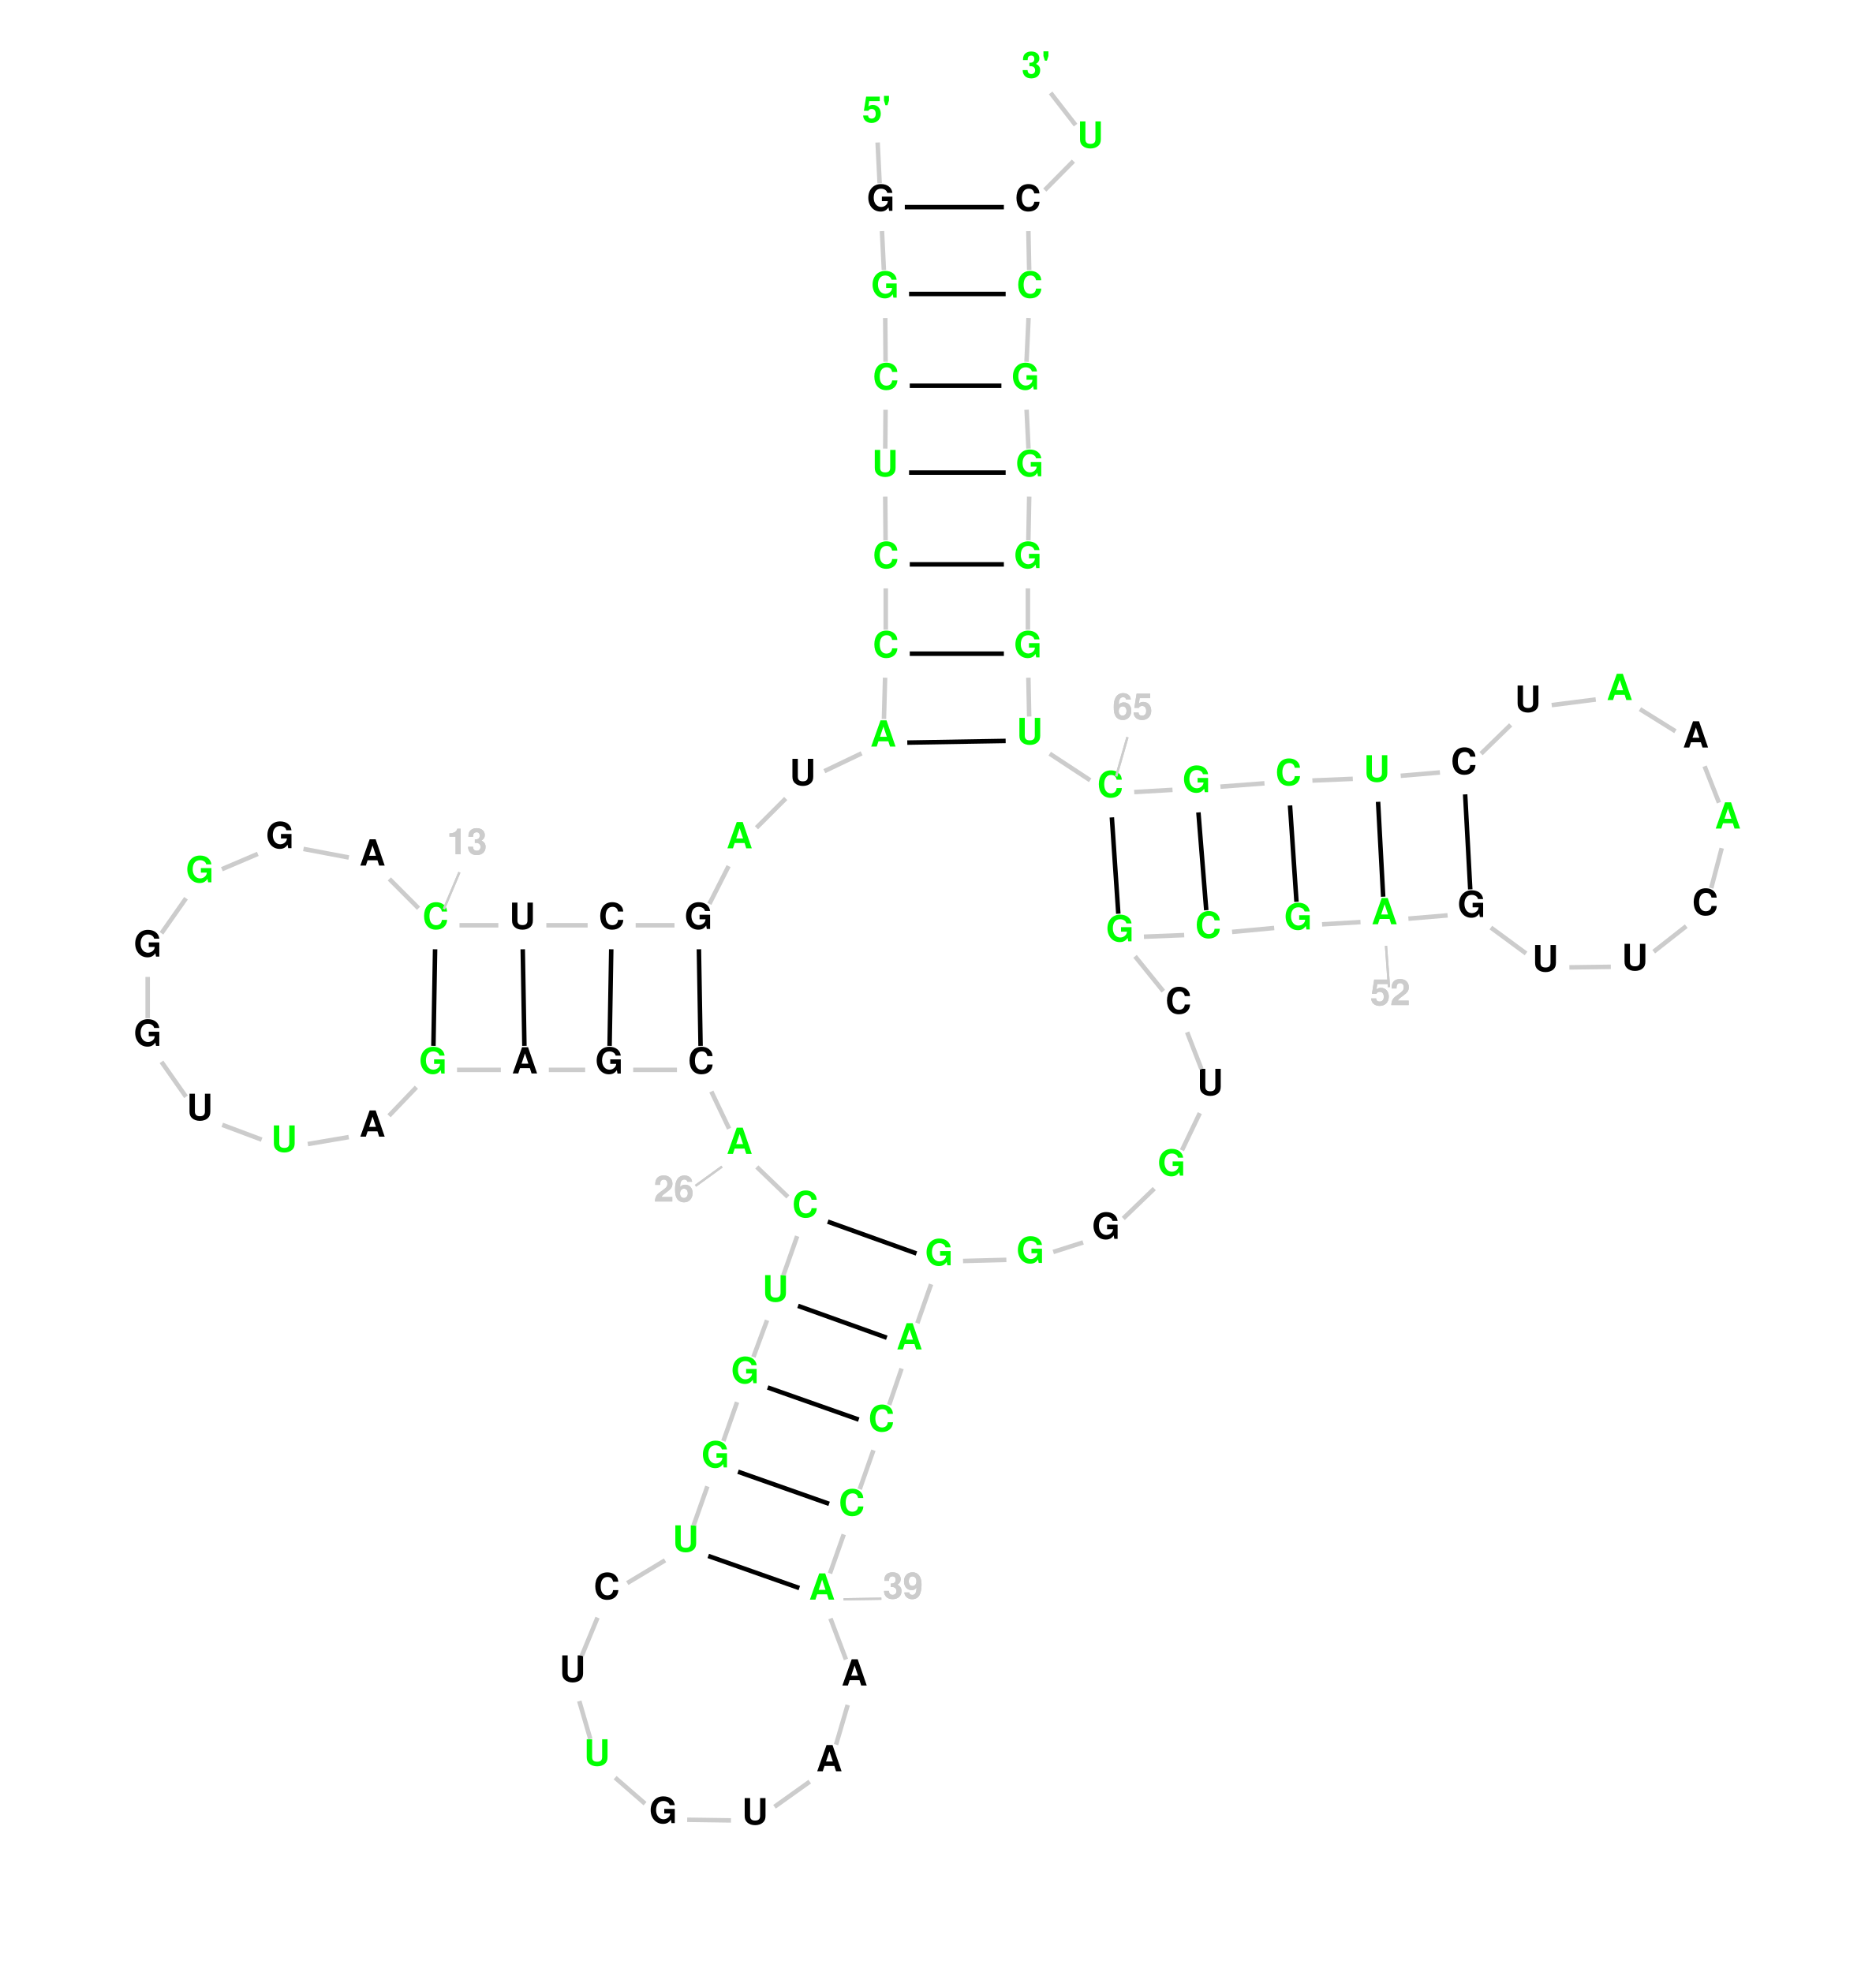
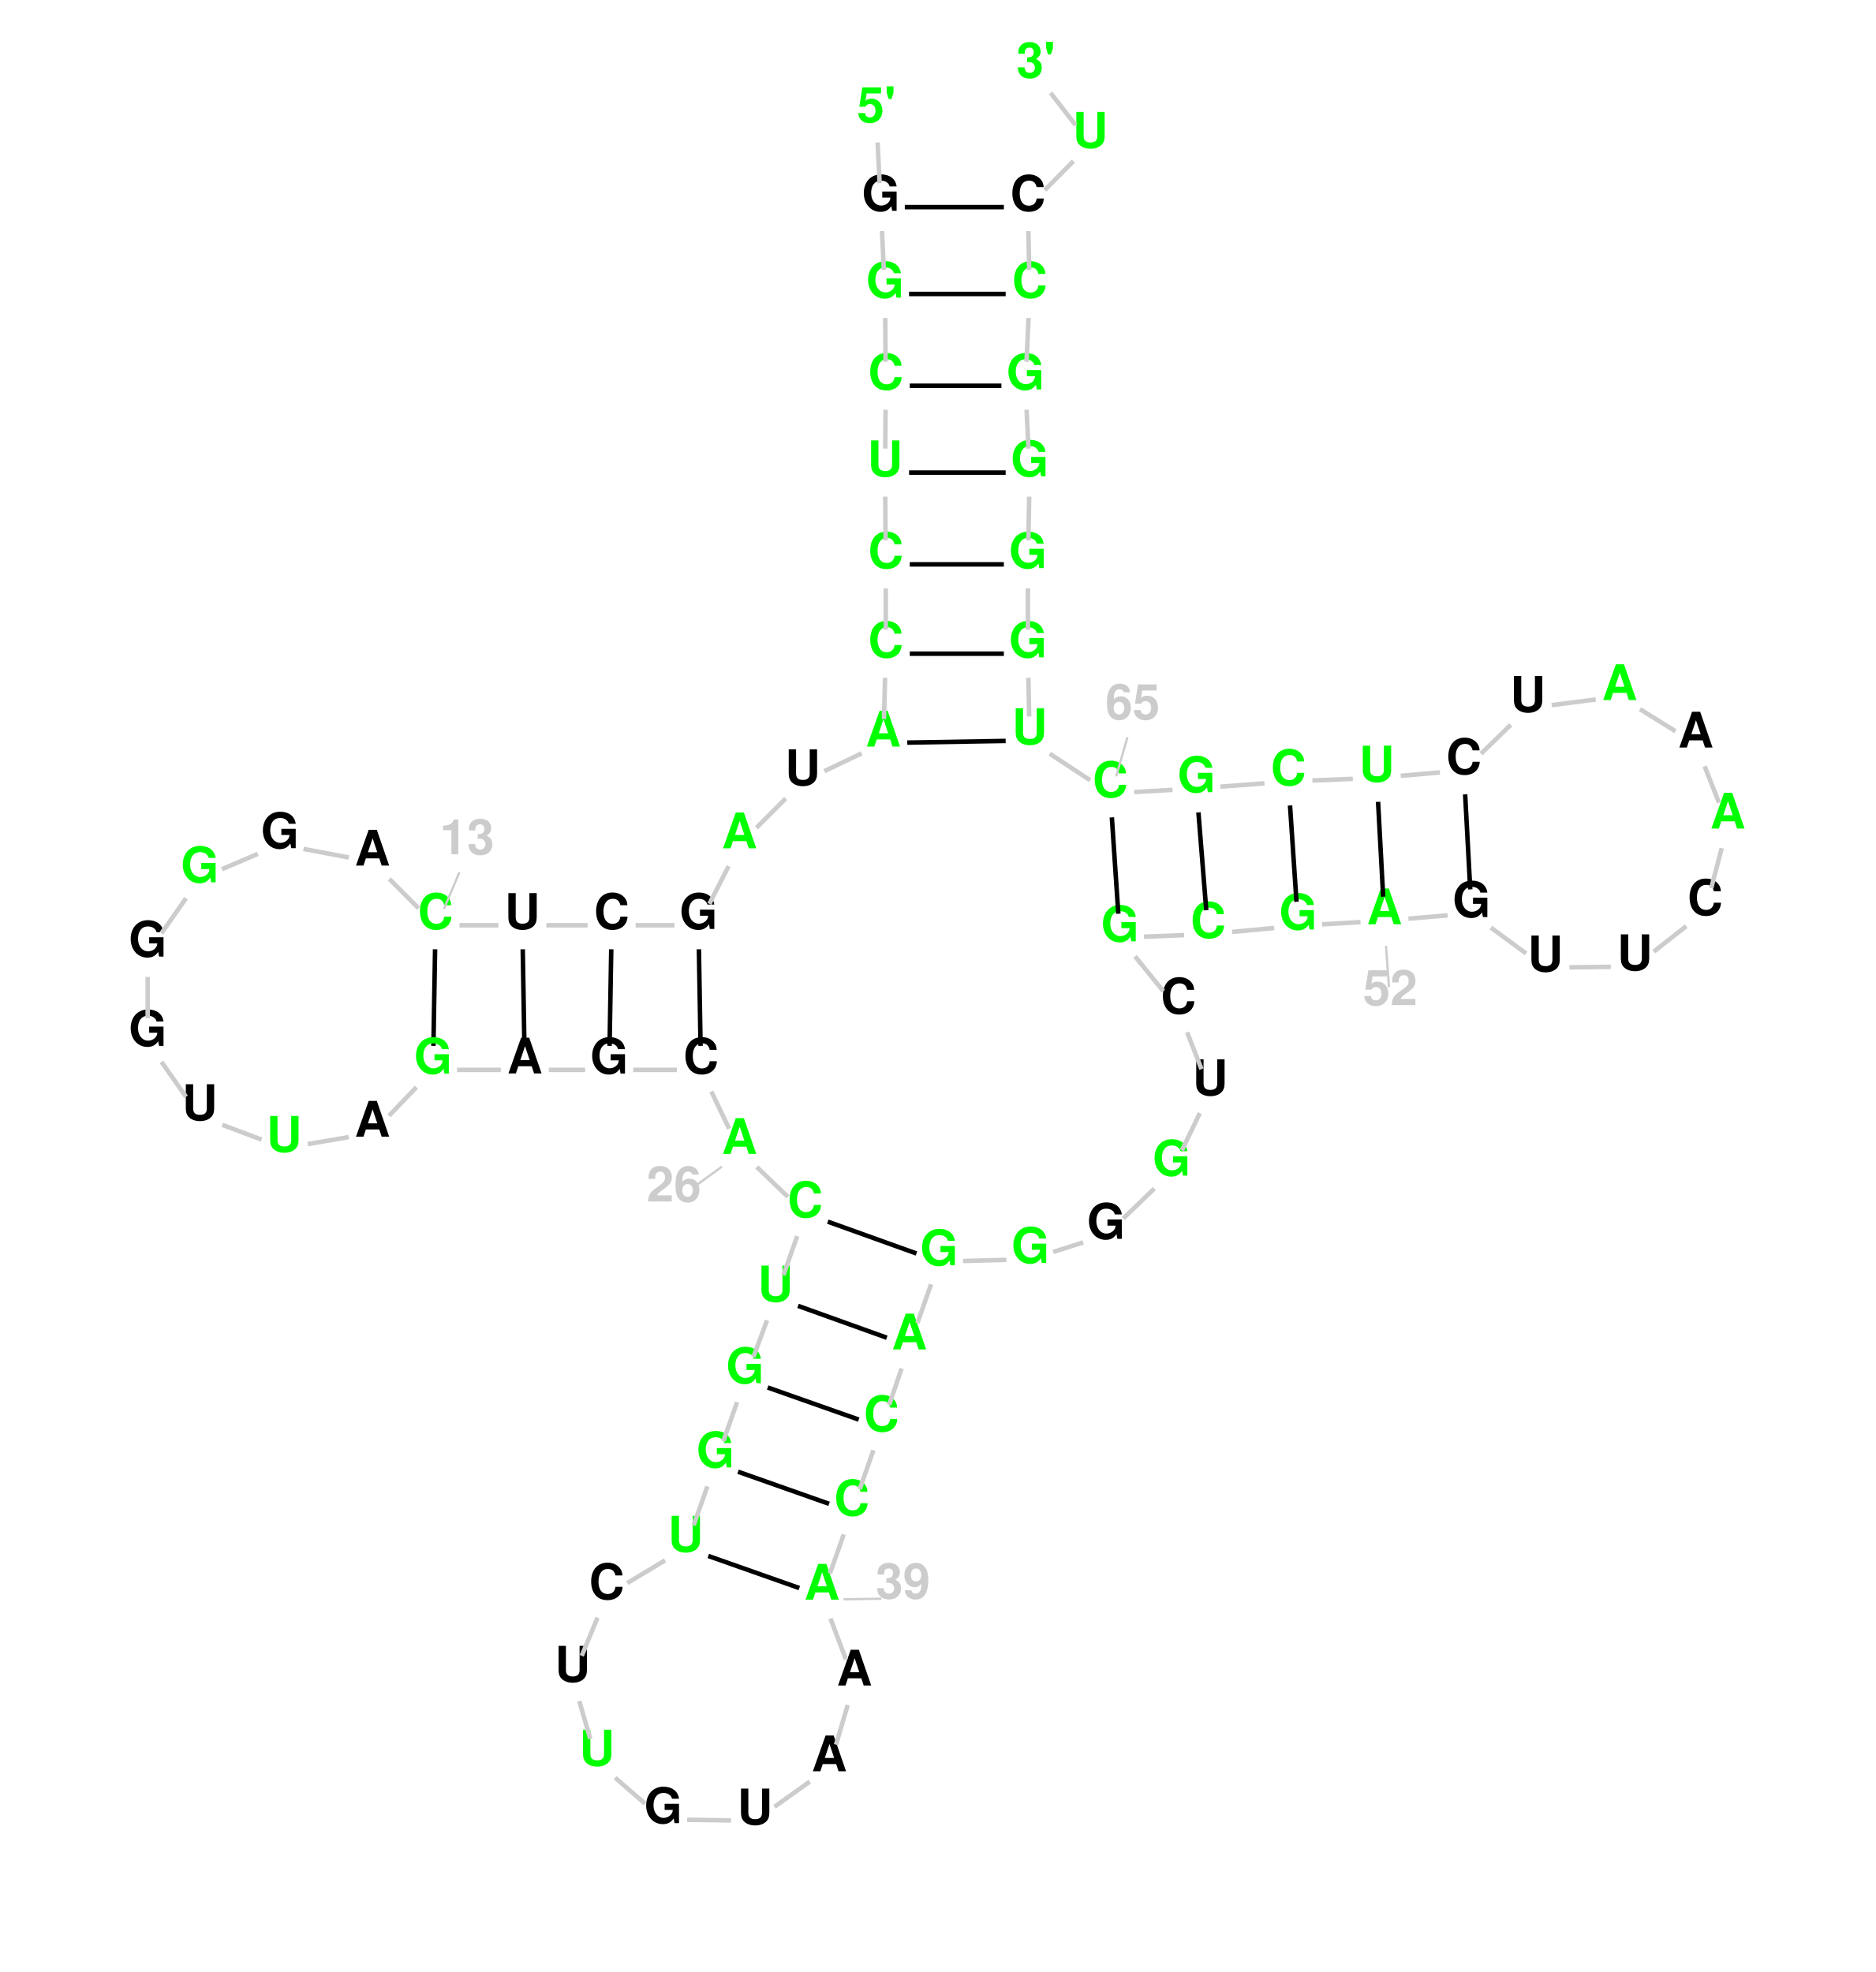
<svg xmlns="http://www.w3.org/2000/svg" width="634.96" height="667.718">
-   <g>
-     <style type="text/css">
+   <g id="r2dt-URS000021550A_9606-E_Thr">
+     <g>
+       <style type="text/css">

- 
- circle.red {stroke: rgb(255, 0, 255); fill: none; }
- circle.green {stroke: rgb(0, 255, 0); fill: none; }
- circle.blue {stroke: rgb(0, 0, 255); fill: none; }
- circle.black {stroke: rgb(0, 0, 0); fill: none; }
- circle.gray {stroke: rgb(204, 204, 204); fill: none; }
- circle.brown {stroke: rgb(211.65, 104.55, 30.6); fill: none; }
- line.red {stroke: rgb(255, 0, 255); stroke-width: 1.524; }
- line.green {stroke: rgb(0, 255, 0); stroke-width: 1.524; }
- line.blue {stroke: rgb(0, 0, 255); stroke-width: 1.524; }
- line.black {stroke: rgb(0, 0, 0); stroke-width: 1.524; }
- line.gray {stroke: rgb(204, 204, 204); stroke-width: 1.524; }
- line.brown {stroke: rgb(211.65, 104.55, 30.6); stroke-width: 1.524; }
- line {stroke: rgb(0, 0, 0); }
- text.red {fill: rgb(255, 0, 255); font-size: 12.192px; font-weight: bold; font-family: Helvetica; }
- text.green {fill: rgb(0, 255, 0); font-size: 12.192px; font-weight: bold; font-family: Helvetica; }
- text.blue {fill: rgb(0, 0, 255); font-size: 12.192px; font-weight: bold; font-family: Helvetica; }
- text.black {fill: rgb(0, 0, 0); font-size: 12.192px; font-weight: bold; font-family: Helvetica; }
- text.gray {fill: rgb(204, 204, 204); font-size: 12.192px; font-weight: bold; font-family: Helvetica; }
- text.brown {fill: rgb(211.65, 104.55, 30.6); font-size: 12.192px; font-weight: bold; font-family: Helvetica; }
- text {fill: rgb(0, 0, 0); font-size: 12.192px; font-weight: bold; font-family: Helvetica; text-anchor: middle; alignment-baseline: middle; }
- 
- .pseudoknot_connection{stroke-linecap: round; stroke-opacity: 0.2; stroke-width: 1.5; }
- .pseudoknot_segment1{stroke-linecap: round; stroke-opacity: 0.4; stroke-width: 12.192; }
- .pseudoknot_segment2{stroke-linecap: round; stroke-opacity: 0.4; stroke-width: 12.192; }
- line.numbering-line{stroke: rgb(204, 204, 204); stroke-width: 0.762; }
- line.predicted{stroke: rgb(0, 0, 0); stroke-dasharray: 2; }
- polyline{fill: none; stroke-linejoin: round; }
- sequential{visibility: hidden; }
- text.numbering-label{fill: rgb(204, 204, 204); }
+ #r2dt-URS000021550A_9606-E_Thr circle.red{stroke: rgb(255, 0, 255); fill: none; }#r2dt-URS000021550A_9606-E_Thr circle.green{stroke: rgb(0, 255, 0); fill: none; }#r2dt-URS000021550A_9606-E_Thr circle.blue{stroke: rgb(0, 0, 255); fill: none; }#r2dt-URS000021550A_9606-E_Thr circle.black{stroke: rgb(0, 0, 0); fill: none; }#r2dt-URS000021550A_9606-E_Thr circle.gray{stroke: rgb(204, 204, 204); fill: none; }#r2dt-URS000021550A_9606-E_Thr circle.brown{stroke: rgb(211.65, 104.55, 30.6); fill: none; }#r2dt-URS000021550A_9606-E_Thr line.red{stroke: rgb(255, 0, 255); stroke-width: 1.524; }#r2dt-URS000021550A_9606-E_Thr line.green{stroke: rgb(0, 255, 0); stroke-width: 1.524; }#r2dt-URS000021550A_9606-E_Thr line.blue{stroke: rgb(0, 0, 255); stroke-width: 1.524; }#r2dt-URS000021550A_9606-E_Thr line.black{stroke: rgb(0, 0, 0); stroke-width: 1.524; }#r2dt-URS000021550A_9606-E_Thr line.gray{stroke: rgb(204, 204, 204); stroke-width: 1.524; }#r2dt-URS000021550A_9606-E_Thr line.brown{stroke: rgb(211.65, 104.55, 30.6); stroke-width: 1.524; }#r2dt-URS000021550A_9606-E_Thr line{stroke: rgb(0, 0, 0); }#r2dt-URS000021550A_9606-E_Thr text.red{fill: rgb(255, 0, 255); font-size: 16.603px; font-weight: bold; font-family: Helvetica; }#r2dt-URS000021550A_9606-E_Thr text.green{fill: rgb(0, 255, 0); font-size: 16.603px; font-weight: bold; font-family: Helvetica; }#r2dt-URS000021550A_9606-E_Thr text.blue{fill: rgb(0, 0, 255); font-size: 16.603px; font-weight: bold; font-family: Helvetica; }#r2dt-URS000021550A_9606-E_Thr text.black{fill: rgb(0, 0, 0); font-size: 16.603px; font-weight: bold; font-family: Helvetica; }#r2dt-URS000021550A_9606-E_Thr text.gray{fill: rgb(204, 204, 204); font-size: 16.603px; font-weight: bold; font-family: Helvetica; }#r2dt-URS000021550A_9606-E_Thr text.brown{fill: rgb(211.65, 104.55, 30.6); font-size: 16.603px; font-weight: bold; font-family: Helvetica; }#r2dt-URS000021550A_9606-E_Thr text{fill: rgb(0, 0, 0); font-size: 16.603px; font-weight: bold; font-family: Helvetica; text-anchor: middle; alignment-baseline: middle; }#r2dt-URS000021550A_9606-E_Thr .pseudoknot_connection{stroke-linecap: round; stroke-opacity: 0.2; stroke-width: 1.5; }#r2dt-URS000021550A_9606-E_Thr .pseudoknot_segment1{stroke-linecap: round; stroke-opacity: 0.4; stroke-width: 12.192; }#r2dt-URS000021550A_9606-E_Thr .pseudoknot_segment2{stroke-linecap: round; stroke-opacity: 0.4; stroke-width: 12.192; }#r2dt-URS000021550A_9606-E_Thr .sequential{visibility: hidden; }#r2dt-URS000021550A_9606-E_Thr line.numbering-line{stroke: rgb(204, 204, 204); stroke-width: 0.762; }#r2dt-URS000021550A_9606-E_Thr line.predicted{stroke: rgb(0, 0, 0); stroke-dasharray: 2; }#r2dt-URS000021550A_9606-E_Thr polyline{fill: none; stroke-linejoin: round; }#r2dt-URS000021550A_9606-E_Thr text.numbering-label{fill: rgb(204, 204, 204); }

</style>
-   </g>
-   <g>
-     <text x="296.73" y="41.352" class="green">5'</text>
-   </g>
-   <g>
-     <text x="298.2" y="71.358" class="black">G</text>
-   </g>
-   <g>
-     <line x1="306.328" y1="70.139" x2="339.872" y2="70.139" class="black" />
-   </g>
-   <g>
-     <text x="299.64" y="100.758" class="green">G</text>
-   </g>
-   <g>
-     <line x1="307.768" y1="99.539" x2="340.472" y2="99.539" class="black" />
-   </g>
-   <g>
-     <text x="299.88" y="131.838" class="green">C</text>
-   </g>
-   <g>
-     <line x1="308.008" y1="130.619" x2="339.032" y2="130.619" class="black" />
-   </g>
-   <g>
-     <text x="299.64" y="161.238" class="green">U</text>
-   </g>
-   <g>
-     <line x1="307.768" y1="160.019" x2="340.472" y2="160.019" class="black" />
-   </g>
-   <g>
-     <text x="299.88" y="192.318" class="green">C</text>
-   </g>
-   <g>
-     <line x1="308.008" y1="191.099" x2="339.872" y2="191.099" class="black" />
-   </g>
-   <g>
-     <text x="299.88" y="222.558" class="green">C</text>
-   </g>
-   <g>
-     <line x1="308.008" y1="221.339" x2="339.872" y2="221.339" class="black" />
-   </g>
-   <g>
-     <text x="299.04" y="252.798" class="green">A</text>
-   </g>
-   <g>
-     <line x1="307.167" y1="251.441" x2="340.473" y2="250.876" class="black" />
-   </g>
-   <g>
-     <text x="271.76" y="265.838" class="black">U</text>
-   </g>
-   <g>
-     <text x="250.36" y="287.238" class="green">A</text>
-   </g>
-   <g>
-     <text x="236.48" y="314.518" class="black">G</text>
-   </g>
-   <g>
-     <line x1="236.619" y1="321.426" x2="237.181" y2="354.132" class="black" />
-   </g>
-   <g>
-     <text x="207.08" y="314.518" class="black">C</text>
-   </g>
-   <g>
-     <line x1="206.941" y1="321.426" x2="206.379" y2="354.132" class="black" />
-   </g>
-   <g>
-     <text x="176.84" y="314.518" class="black">U</text>
-   </g>
-   <g>
-     <line x1="176.979" y1="321.426" x2="177.541" y2="354.132" class="black" />
-   </g>
-   <g>
-     <text x="147.44" y="314.518" class="green">C</text>
-   </g>
-   <g>
-     <line x1="147.301" y1="321.426" x2="146.739" y2="354.132" class="black" />
-   </g>
-   <g>
-     <text x="158.114" y="289.247" class="numbering-label sequential">13</text>
-   </g>
-   <g>
-     <text x="158.114" y="289.247" class="numbering-label template">13</text>
-   </g>
-   <g>
-     <line x1="150.286" y1="307.779" x2="155.539" y2="295.343" class="numbering-line sequential" />
-   </g>
-   <g>
-     <line x1="150.286" y1="307.779" x2="155.539" y2="295.343" class="numbering-line template" />
-   </g>
-   <g>
-     <text x="126.08" y="293.078" class="black">A</text>
-   </g>
-   <g>
-     <text x="94.76" y="287.158" class="black">G</text>
-   </g>
-   <g>
-     <text x="67.64" y="298.718" class="green">G</text>
-   </g>
-   <g>
-     <text x="50" y="323.878" class="black">G</text>
-   </g>
-   <g>
-     <text x="50" y="354.118" class="black">G</text>
-   </g>
-   <g>
-     <text x="67.64" y="379.238" class="black">U</text>
-   </g>
-   <g>
-     <text x="96.2" y="389.958" class="green">U</text>
-   </g>
-   <g>
-     <text x="126.08" y="384.878" class="black">A</text>
-   </g>
-   <g>
-     <text x="146.6" y="363.478" class="green">G</text>
-   </g>
-   <g>
-     <text x="177.68" y="363.478" class="black">A</text>
-   </g>
-   <g>
-     <text x="206.24" y="363.478" class="black">G</text>
-   </g>
-   <g>
-     <text x="237.32" y="363.478" class="black">C</text>
-   </g>
-   <g>
-     <text x="250.36" y="390.718" class="green">A</text>
-   </g>
-   <g>
-     <text x="228.154" y="406.825" class="numbering-label sequential">26</text>
-   </g>
-   <g>
-     <text x="228.154" y="406.825" class="numbering-label template">26</text>
-   </g>
-   <g>
-     <line x1="244.438" y1="395.013" x2="235.469" y2="401.519" class="numbering-line sequential" />
-   </g>
-   <g>
-     <line x1="244.438" y1="395.013" x2="235.469" y2="401.519" class="numbering-line template" />
-   </g>
-   <g>
-     <text x="272.6" y="412.118" class="green">C</text>
-   </g>
-   <g>
-     <line x1="280.25" y1="413.647" x2="310.27" y2="424.431" class="black" />
-   </g>
-   <g>
-     <text x="262.52" y="440.638" class="green">U</text>
-   </g>
-   <g>
-     <line x1="270.17" y1="442.164" x2="300.23" y2="452.953" class="black" />
-   </g>
-   <g>
-     <text x="252.24" y="468.318" class="green">G</text>
-   </g>
-   <g>
-     <line x1="259.905" y1="469.802" x2="290.735" y2="480.675" class="black" />
-   </g>
-   <g>
-     <text x="242.2" y="496.838" class="green">G</text>
-   </g>
-   <g>
-     <line x1="249.865" y1="498.322" x2="280.695" y2="509.195" class="black" />
-   </g>
-   <g>
-     <text x="232.12" y="525.358" class="green">U</text>
-   </g>
-   <g>
-     <line x1="239.785" y1="526.842" x2="270.615" y2="537.715" class="black" />
-   </g>
-   <g>
-     <text x="205.4" y="541.438" class="black">C</text>
-   </g>
-   <g>
-     <text x="193.84" y="569.398" class="black">U</text>
-   </g>
-   <g>
-     <text x="202.12" y="597.798" class="green">U</text>
-   </g>
-   <g>
-     <text x="224.52" y="617.278" class="black">G</text>
-   </g>
-   <g>
-     <text x="255.6" y="617.718" class="black">U</text>
-   </g>
-   <g>
-     <text x="280.76" y="599.758" class="black">A</text>
-   </g>
-   <g>
-     <text x="289.28" y="570.718" class="black">A</text>
-   </g>
-   <g>
-     <text x="278.28" y="541.638" class="green">A</text>
-   </g>
-   <g>
-     <text x="305.709" y="541.2" class="numbering-label sequential">39</text>
-   </g>
-   <g>
-     <text x="305.709" y="541.2" class="numbering-label template">39</text>
-   </g>
-   <g>
-     <line x1="285.594" y1="541.521" x2="298.394" y2="541.317" class="numbering-line sequential" />
-   </g>
-   <g>
-     <line x1="285.594" y1="541.521" x2="298.394" y2="541.317" class="numbering-line template" />
-   </g>
-   <g>
-     <text x="288.36" y="513.118" class="green">C</text>
-   </g>
-   <g>
-     <text x="298.4" y="484.598" class="green">C</text>
-   </g>
-   <g>
-     <text x="307.88" y="456.918" class="green">A</text>
-   </g>
-   <g>
-     <text x="317.92" y="428.398" class="green">G</text>
-   </g>
-   <g>
-     <text x="348.84" y="427.598" class="green">G</text>
-   </g>
-   <g>
-     <text x="374.44" y="419.438" class="black">G</text>
-   </g>
-   <g>
-     <text x="396.64" y="398.038" class="green">G</text>
-   </g>
-   <g>
-     <text x="409.72" y="370.798" class="black">U</text>
-   </g>
-   <g>
-     <text x="398.96" y="343.158" class="black">C</text>
-   </g>
-   <g>
-     <text x="379.16" y="318.718" class="green">G</text>
-   </g>
-   <g>
-     <line x1="378.615" y1="309.389" x2="376.425" y2="276.769" class="black" />
-   </g>
-   <g>
-     <text x="409.04" y="317.518" class="green">C</text>
-   </g>
-   <g>
-     <line x1="408.389" y1="308.197" x2="405.731" y2="275.081" class="black" />
-   </g>
-   <g>
-     <text x="439.48" y="314.678" class="green">G</text>
-   </g>
-   <g>
-     <line x1="438.935" y1="305.349" x2="436.745" y2="272.729" class="black" />
-   </g>
-   <g>
-     <text x="468.72" y="312.958" class="green">A</text>
-   </g>
-   <g>
-     <line x1="468.284" y1="303.622" x2="466.556" y2="271.495" class="black" />
-   </g>
-   <g>
-     <text x="470.677" y="340.32" class="numbering-label sequential">52</text>
-   </g>
-   <g>
-     <text x="470.677" y="340.32" class="numbering-label template">52</text>
-   </g>
-   <g>
-     <line x1="469.242" y1="320.255" x2="470.241" y2="334.224" class="numbering-line sequential" />
-   </g>
-   <g>
-     <line x1="469.242" y1="320.255" x2="470.241" y2="334.224" class="numbering-line template" />
-   </g>
-   <g>
-     <text x="498.2" y="310.478" class="black">G</text>
-   </g>
-   <g>
-     <line x1="497.764" y1="301.142" x2="496.036" y2="268.975" class="black" />
-   </g>
-   <g>
-     <text x="523.2" y="328.878" class="black">U</text>
-   </g>
-   <g>
-     <text x="553.48" y="328.478" class="black">U</text>
-   </g>
-   <g>
-     <text x="577.28" y="309.798" class="black">C</text>
-   </g>
-   <g>
-     <text x="584.96" y="280.558" class="green">A</text>
-   </g>
-   <g>
-     <text x="574.12" y="253.118" class="black">A</text>
-   </g>
-   <g>
-     <text x="548.32" y="237.038" class="green">A</text>
-   </g>
-   <g>
-     <text x="517.28" y="240.998" class="black">U</text>
-   </g>
-   <g>
-     <text x="495.6" y="262.078" class="black">C</text>
-   </g>
-   <g>
-     <text x="466.12" y="264.598" class="green">U</text>
-   </g>
-   <g>
-     <text x="436.2" y="265.838" class="green">C</text>
-   </g>
-   <g>
-     <text x="405.08" y="268.198" class="green">G</text>
-   </g>
-   <g>
-     <text x="375.88" y="269.878" class="green">C</text>
-   </g>
-   <g>
-     <text x="383.461" y="243.514" class="numbering-label sequential">65</text>
-   </g>
-   <g>
-     <text x="383.461" y="243.514" class="numbering-label template">65</text>
-   </g>
-   <g>
-     <line x1="377.902" y1="262.847" x2="381.708" y2="249.61" class="numbering-line sequential" />
-   </g>
-   <g>
-     <line x1="377.902" y1="262.847" x2="381.708" y2="249.61" class="numbering-line template" />
-   </g>
-   <g>
-     <text x="348.6" y="251.958" class="green">U</text>
-   </g>
-   <g>
-     <text x="348" y="222.558" class="green">G</text>
-   </g>
-   <g>
-     <text x="348" y="192.318" class="green">G</text>
-   </g>
-   <g>
-     <text x="348.6" y="161.238" class="green">G</text>
-   </g>
-   <g>
-     <text x="347.16" y="131.838" class="green">G</text>
-   </g>
-   <g>
-     <text x="348.6" y="100.758" class="green">C</text>
-   </g>
-   <g>
-     <text x="348" y="71.358" class="black">C</text>
-   </g>
-   <g>
-     <text x="369.127" y="50" class="green">U</text>
-   </g>
-   <g>
-     <text x="350.714" y="26.262" class="green">3'</text>
-   </g>
-   <g>
-     <line x1="297.128" y1="48.251" x2="297.802" y2="62.02" class="gray" />
-   </g>
-   <g>
-     <line x1="298.598" y1="78.257" x2="299.242" y2="91.42" class="gray" />
-   </g>
-   <g>
-     <line x1="299.703" y1="107.667" x2="299.817" y2="122.491" class="gray" />
-   </g>
-   <g>
-     <line x1="299.814" y1="138.747" x2="299.706" y2="151.891" class="gray" />
-   </g>
-   <g>
-     <line x1="299.703" y1="168.147" x2="299.817" y2="182.971" class="gray" />
-   </g>
-   <g>
-     <line x1="299.88" y1="199.227" x2="299.88" y2="213.211" class="gray" />
-   </g>
-   <g>
-     <line x1="299.654" y1="229.464" x2="299.266" y2="243.454" class="gray" />
-   </g>
-   <g>
-     <line x1="291.707" y1="255.084" x2="279.093" y2="261.113" class="gray" />
-   </g>
-   <g>
-     <line x1="266.013" y1="270.366" x2="256.107" y2="280.271" class="gray" />
-   </g>
-   <g>
-     <line x1="246.674" y1="293.263" x2="240.166" y2="306.054" class="gray" />
-   </g>
-   <g>
-     <line x1="228.352" y1="313.299" x2="215.208" y2="313.299" class="gray" />
-   </g>
-   <g>
-     <line x1="198.952" y1="313.299" x2="184.968" y2="313.299" class="gray" />
-   </g>
-   <g>
-     <line x1="168.712" y1="313.299" x2="155.568" y2="313.299" class="gray" />
-   </g>
-   <g>
-     <line x1="141.703" y1="307.54" x2="131.817" y2="297.617" class="gray" />
-   </g>
-   <g>
-     <line x1="118.093" y1="290.349" x2="102.747" y2="287.448" class="gray" />
-   </g>
-   <g>
-     <line x1="87.283" y1="289.126" x2="75.117" y2="294.311" class="gray" />
-   </g>
-   <g>
-     <line x1="62.974" y1="304.154" x2="54.666" y2="316.003" class="gray" />
-   </g>
-   <g>
-     <line x1="50" y1="330.787" x2="50" y2="344.771" class="gray" />
-   </g>
-   <g>
-     <line x1="54.671" y1="359.55" x2="62.969" y2="371.367" class="gray" />
-   </g>
-   <g>
-     <line x1="75.25" y1="380.875" x2="88.59" y2="385.882" class="gray" />
-   </g>
-   <g>
-     <line x1="104.213" y1="387.376" x2="118.067" y2="385.021" class="gray" />
-   </g>
-   <g>
-     <line x1="131.706" y1="377.792" x2="140.974" y2="368.125" class="gray" />
-   </g>
-   <g>
-     <line x1="154.728" y1="362.259" x2="169.552" y2="362.259" class="gray" />
-   </g>
-   <g>
-     <line x1="185.808" y1="362.259" x2="198.112" y2="362.259" class="gray" />
-   </g>
-   <g>
-     <line x1="214.368" y1="362.259" x2="229.192" y2="362.259" class="gray" />
-   </g>
-   <g>
-     <line x1="240.83" y1="369.59" x2="246.85" y2="382.167" class="gray" />
-   </g>
-   <g>
-     <line x1="256.217" y1="395.134" x2="266.743" y2="405.263" class="gray" />
-   </g>
-   <g>
-     <line x1="269.891" y1="418.562" x2="265.229" y2="431.755" class="gray" />
-   </g>
-   <g>
-     <line x1="259.69" y1="447.038" x2="255.07" y2="459.479" class="gray" />
-   </g>
-   <g>
-     <line x1="249.541" y1="474.766" x2="244.899" y2="487.952" class="gray" />
-   </g>
-   <g>
-     <line x1="239.491" y1="503.282" x2="234.829" y2="516.475" class="gray" />
-   </g>
-   <g>
-     <line x1="225.156" y1="528.33" x2="212.364" y2="536.028" class="gray" />
-   </g>
-   <g>
-     <line x1="202.294" y1="547.73" x2="196.946" y2="560.667" class="gray" />
-   </g>
-   <g>
-     <line x1="196.115" y1="575.982" x2="199.845" y2="588.775" class="gray" />
-   </g>
-   <g>
-     <line x1="208.253" y1="601.912" x2="218.387" y2="610.725" class="gray" />
-   </g>
-   <g>
-     <line x1="232.647" y1="616.174" x2="247.473" y2="616.384" class="gray" />
-   </g>
-   <g>
-     <line x1="262.216" y1="611.776" x2="274.144" y2="603.261" class="gray" />
-   </g>
-   <g>
-     <line x1="283.048" y1="590.739" x2="286.992" y2="577.298" class="gray" />
-   </g>
-   <g>
-     <line x1="286.404" y1="561.896" x2="281.156" y2="548.021" class="gray" />
-   </g>
-   <g>
-     <line x1="280.989" y1="532.755" x2="285.651" y2="519.562" class="gray" />
-   </g>
-   <g>
-     <line x1="291.059" y1="504.232" x2="295.701" y2="491.046" class="gray" />
-   </g>
-   <g>
-     <line x1="301.034" y1="475.689" x2="305.246" y2="463.388" class="gray" />
-   </g>
-   <g>
-     <line x1="310.579" y1="448.032" x2="315.221" y2="434.846" class="gray" />
-   </g>
-   <g>
-     <line x1="326.045" y1="426.968" x2="340.715" y2="426.589" class="gray" />
-   </g>
-   <g>
-     <line x1="356.584" y1="423.91" x2="366.696" y2="420.687" class="gray" />
-   </g>
-   <g>
-     <line x1="380.292" y1="412.578" x2="390.788" y2="402.46" class="gray" />
-   </g>
-   <g>
-     <line x1="400.158" y1="389.491" x2="406.202" y2="376.906" class="gray" />
-   </g>
-   <g>
-     <line x1="406.771" y1="362.004" x2="401.909" y2="349.513" class="gray" />
-   </g>
-   <g>
-     <line x1="393.843" y1="335.623" x2="384.277" y2="323.814" class="gray" />
-   </g>
-   <g>
-     <line x1="387.282" y1="317.172" x2="400.918" y2="316.625" class="gray" />
-   </g>
-   <g>
-     <line x1="417.133" y1="315.544" x2="431.387" y2="314.214" class="gray" />
-   </g>
-   <g>
-     <line x1="447.594" y1="312.981" x2="460.606" y2="312.216" class="gray" />
-   </g>
-   <g>
-     <line x1="476.82" y1="311.057" x2="490.1" y2="309.94" class="gray" />
-   </g>
-   <g>
-     <line x1="504.746" y1="314.077" x2="516.654" y2="322.841" class="gray" />
-   </g>
-   <g>
-     <line x1="531.327" y1="327.551" x2="545.353" y2="327.366" class="gray" />
-   </g>
-   <g>
-     <line x1="559.874" y1="322.24" x2="570.886" y2="313.597" class="gray" />
-   </g>
-   <g>
-     <line x1="579.345" y1="300.717" x2="582.895" y2="287.2" class="gray" />
-   </g>
-   <g>
-     <line x1="581.974" y1="271.779" x2="577.106" y2="259.458" class="gray" />
-   </g>
-   <g>
-     <line x1="567.222" y1="247.599" x2="555.218" y2="240.118" class="gray" />
-   </g>
-   <g>
-     <line x1="540.257" y1="236.847" x2="525.343" y2="238.75" class="gray" />
-   </g>
-   <g>
-     <line x1="511.452" y1="245.445" x2="501.428" y2="255.192" class="gray" />
-   </g>
-   <g>
-     <line x1="487.501" y1="261.551" x2="474.219" y2="262.686" class="gray" />
-   </g>
-   <g>
-     <line x1="457.999" y1="263.715" x2="444.321" y2="264.282" class="gray" />
-   </g>
-   <g>
-     <line x1="428.095" y1="265.233" x2="413.185" y2="266.364" class="gray" />
-   </g>
-   <g>
-     <line x1="396.965" y1="267.446" x2="383.995" y2="268.192" class="gray" />
-   </g>
-   <g>
-     <line x1="369.087" y1="264.196" x2="355.393" y2="255.201" class="gray" />
-   </g>
-   <g>
-     <line x1="348.434" y1="242.612" x2="348.166" y2="229.465" class="gray" />
-   </g>
-   <g>
-     <line x1="348" y1="213.211" x2="348" y2="199.227" class="gray" />
-   </g>
-   <g>
-     <line x1="348.157" y1="182.972" x2="348.443" y2="168.145" class="gray" />
-   </g>
-   <g>
-     <line x1="348.202" y1="151.9" x2="347.558" y2="138.737" class="gray" />
-   </g>
-   <g>
-     <line x1="347.536" y1="122.499" x2="348.224" y2="107.658" class="gray" />
-   </g>
-   <g>
-     <line x1="348.434" y1="91.412" x2="348.166" y2="78.265" class="gray" />
-   </g>
-   <g>
-     <line x1="353.716" y1="64.36" x2="363.411" y2="54.559" class="gray" />
-   </g>
-   <g>
-     <line x1="364.146" y1="42.358" x2="355.696" y2="31.465" class="gray" />
+     </g>
+     <g>
+       <text x="296.73" y="41.352" class="green">5'</text>
+     </g>
+     <g>
+       <text x="298.2" y="71.358" class="black">G</text>
+     </g>
+     <g>
+       <line x1="306.328" y1="70.139" x2="339.872" y2="70.139" class="black" />
+     </g>
+     <g>
+       <text x="299.64" y="100.758" class="green">G</text>
+     </g>
+     <g>
+       <line x1="307.768" y1="99.539" x2="340.472" y2="99.539" class="black" />
+     </g>
+     <g>
+       <text x="299.88" y="131.838" class="green">C</text>
+     </g>
+     <g>
+       <line x1="308.008" y1="130.619" x2="339.032" y2="130.619" class="black" />
+     </g>
+     <g>
+       <text x="299.64" y="161.238" class="green">U</text>
+     </g>
+     <g>
+       <line x1="307.768" y1="160.019" x2="340.472" y2="160.019" class="black" />
+     </g>
+     <g>
+       <text x="299.88" y="192.318" class="green">C</text>
+     </g>
+     <g>
+       <line x1="308.008" y1="191.099" x2="339.872" y2="191.099" class="black" />
+     </g>
+     <g>
+       <text x="299.88" y="222.558" class="green">C</text>
+     </g>
+     <g>
+       <line x1="308.008" y1="221.339" x2="339.872" y2="221.339" class="black" />
+     </g>
+     <g>
+       <text x="299.04" y="252.798" class="green">A</text>
+     </g>
+     <g>
+       <line x1="307.167" y1="251.441" x2="340.473" y2="250.876" class="black" />
+     </g>
+     <g>
+       <text x="271.76" y="265.838" class="black">U</text>
+     </g>
+     <g>
+       <text x="250.36" y="287.238" class="green">A</text>
+     </g>
+     <g>
+       <text x="236.48" y="314.518" class="black">G</text>
+     </g>
+     <g>
+       <line x1="236.619" y1="321.426" x2="237.181" y2="354.132" class="black" />
+     </g>
+     <g>
+       <text x="207.08" y="314.518" class="black">C</text>
+     </g>
+     <g>
+       <line x1="206.941" y1="321.426" x2="206.379" y2="354.132" class="black" />
+     </g>
+     <g>
+       <text x="176.84" y="314.518" class="black">U</text>
+     </g>
+     <g>
+       <line x1="176.979" y1="321.426" x2="177.541" y2="354.132" class="black" />
+     </g>
+     <g>
+       <text x="147.44" y="314.518" class="green">C</text>
+     </g>
+     <g>
+       <line x1="147.301" y1="321.426" x2="146.739" y2="354.132" class="black" />
+     </g>
+     <g>
+       <text x="158.114" y="289.247" class="numbering-label sequential">13</text>
+     </g>
+     <g>
+       <text x="158.114" y="289.247" class="numbering-label template">13</text>
+     </g>
+     <g>
+       <line x1="150.286" y1="307.779" x2="155.539" y2="295.343" class="numbering-line sequential" />
+     </g>
+     <g>
+       <line x1="150.286" y1="307.779" x2="155.539" y2="295.343" class="numbering-line template" />
+     </g>
+     <g>
+       <text x="126.08" y="293.078" class="black">A</text>
+     </g>
+     <g>
+       <text x="94.76" y="287.158" class="black">G</text>
+     </g>
+     <g>
+       <text x="67.64" y="298.718" class="green">G</text>
+     </g>
+     <g>
+       <text x="50" y="323.878" class="black">G</text>
+     </g>
+     <g>
+       <text x="50" y="354.118" class="black">G</text>
+     </g>
+     <g>
+       <text x="67.64" y="379.238" class="black">U</text>
+     </g>
+     <g>
+       <text x="96.2" y="389.958" class="green">U</text>
+     </g>
+     <g>
+       <text x="126.08" y="384.878" class="black">A</text>
+     </g>
+     <g>
+       <text x="146.6" y="363.478" class="green">G</text>
+     </g>
+     <g>
+       <text x="177.68" y="363.478" class="black">A</text>
+     </g>
+     <g>
+       <text x="206.24" y="363.478" class="black">G</text>
+     </g>
+     <g>
+       <text x="237.32" y="363.478" class="black">C</text>
+     </g>
+     <g>
+       <text x="250.36" y="390.718" class="green">A</text>
+     </g>
+     <g>
+       <text x="228.154" y="406.825" class="numbering-label sequential">26</text>
+     </g>
+     <g>
+       <text x="228.154" y="406.825" class="numbering-label template">26</text>
+     </g>
+     <g>
+       <line x1="244.438" y1="395.013" x2="235.469" y2="401.519" class="numbering-line sequential" />
+     </g>
+     <g>
+       <line x1="244.438" y1="395.013" x2="235.469" y2="401.519" class="numbering-line template" />
+     </g>
+     <g>
+       <text x="272.6" y="412.118" class="green">C</text>
+     </g>
+     <g>
+       <line x1="280.25" y1="413.647" x2="310.27" y2="424.431" class="black" />
+     </g>
+     <g>
+       <text x="262.52" y="440.638" class="green">U</text>
+     </g>
+     <g>
+       <line x1="270.17" y1="442.164" x2="300.23" y2="452.953" class="black" />
+     </g>
+     <g>
+       <text x="252.24" y="468.318" class="green">G</text>
+     </g>
+     <g>
+       <line x1="259.905" y1="469.802" x2="290.735" y2="480.675" class="black" />
+     </g>
+     <g>
+       <text x="242.2" y="496.838" class="green">G</text>
+     </g>
+     <g>
+       <line x1="249.865" y1="498.322" x2="280.695" y2="509.195" class="black" />
+     </g>
+     <g>
+       <text x="232.12" y="525.358" class="green">U</text>
+     </g>
+     <g>
+       <line x1="239.785" y1="526.842" x2="270.615" y2="537.715" class="black" />
+     </g>
+     <g>
+       <text x="205.4" y="541.438" class="black">C</text>
+     </g>
+     <g>
+       <text x="193.84" y="569.398" class="black">U</text>
+     </g>
+     <g>
+       <text x="202.12" y="597.798" class="green">U</text>
+     </g>
+     <g>
+       <text x="224.52" y="617.278" class="black">G</text>
+     </g>
+     <g>
+       <text x="255.6" y="617.718" class="black">U</text>
+     </g>
+     <g>
+       <text x="280.76" y="599.758" class="black">A</text>
+     </g>
+     <g>
+       <text x="289.28" y="570.718" class="black">A</text>
+     </g>
+     <g>
+       <text x="278.28" y="541.638" class="green">A</text>
+     </g>
+     <g>
+       <text x="305.709" y="541.2" class="numbering-label sequential">39</text>
+     </g>
+     <g>
+       <text x="305.709" y="541.2" class="numbering-label template">39</text>
+     </g>
+     <g>
+       <line x1="285.594" y1="541.521" x2="298.394" y2="541.317" class="numbering-line sequential" />
+     </g>
+     <g>
+       <line x1="285.594" y1="541.521" x2="298.394" y2="541.317" class="numbering-line template" />
+     </g>
+     <g>
+       <text x="288.36" y="513.118" class="green">C</text>
+     </g>
+     <g>
+       <text x="298.4" y="484.598" class="green">C</text>
+     </g>
+     <g>
+       <text x="307.88" y="456.918" class="green">A</text>
+     </g>
+     <g>
+       <text x="317.92" y="428.398" class="green">G</text>
+     </g>
+     <g>
+       <text x="348.84" y="427.598" class="green">G</text>
+     </g>
+     <g>
+       <text x="374.44" y="419.438" class="black">G</text>
+     </g>
+     <g>
+       <text x="396.64" y="398.038" class="green">G</text>
+     </g>
+     <g>
+       <text x="409.72" y="370.798" class="black">U</text>
+     </g>
+     <g>
+       <text x="398.96" y="343.158" class="black">C</text>
+     </g>
+     <g>
+       <text x="379.16" y="318.718" class="green">G</text>
+     </g>
+     <g>
+       <line x1="378.615" y1="309.389" x2="376.425" y2="276.769" class="black" />
+     </g>
+     <g>
+       <text x="409.04" y="317.518" class="green">C</text>
+     </g>
+     <g>
+       <line x1="408.389" y1="308.197" x2="405.731" y2="275.081" class="black" />
+     </g>
+     <g>
+       <text x="439.48" y="314.678" class="green">G</text>
+     </g>
+     <g>
+       <line x1="438.935" y1="305.349" x2="436.745" y2="272.729" class="black" />
+     </g>
+     <g>
+       <text x="468.72" y="312.958" class="green">A</text>
+     </g>
+     <g>
+       <line x1="468.284" y1="303.622" x2="466.556" y2="271.495" class="black" />
+     </g>
+     <g>
+       <text x="470.677" y="340.32" class="numbering-label sequential">52</text>
+     </g>
+     <g>
+       <text x="470.677" y="340.32" class="numbering-label template">52</text>
+     </g>
+     <g>
+       <line x1="469.242" y1="320.255" x2="470.241" y2="334.224" class="numbering-line sequential" />
+     </g>
+     <g>
+       <line x1="469.242" y1="320.255" x2="470.241" y2="334.224" class="numbering-line template" />
+     </g>
+     <g>
+       <text x="498.2" y="310.478" class="black">G</text>
+     </g>
+     <g>
+       <line x1="497.764" y1="301.142" x2="496.036" y2="268.975" class="black" />
+     </g>
+     <g>
+       <text x="523.2" y="328.878" class="black">U</text>
+     </g>
+     <g>
+       <text x="553.48" y="328.478" class="black">U</text>
+     </g>
+     <g>
+       <text x="577.28" y="309.798" class="black">C</text>
+     </g>
+     <g>
+       <text x="584.96" y="280.558" class="green">A</text>
+     </g>
+     <g>
+       <text x="574.12" y="253.118" class="black">A</text>
+     </g>
+     <g>
+       <text x="548.32" y="237.038" class="green">A</text>
+     </g>
+     <g>
+       <text x="517.28" y="240.998" class="black">U</text>
+     </g>
+     <g>
+       <text x="495.6" y="262.078" class="black">C</text>
+     </g>
+     <g>
+       <text x="466.12" y="264.598" class="green">U</text>
+     </g>
+     <g>
+       <text x="436.2" y="265.838" class="green">C</text>
+     </g>
+     <g>
+       <text x="405.08" y="268.198" class="green">G</text>
+     </g>
+     <g>
+       <text x="375.88" y="269.878" class="green">C</text>
+     </g>
+     <g>
+       <text x="383.461" y="243.514" class="numbering-label sequential">65</text>
+     </g>
+     <g>
+       <text x="383.461" y="243.514" class="numbering-label template">65</text>
+     </g>
+     <g>
+       <line x1="377.902" y1="262.847" x2="381.708" y2="249.61" class="numbering-line sequential" />
+     </g>
+     <g>
+       <line x1="377.902" y1="262.847" x2="381.708" y2="249.61" class="numbering-line template" />
+     </g>
+     <g>
+       <text x="348.6" y="251.958" class="green">U</text>
+     </g>
+     <g>
+       <text x="348" y="222.558" class="green">G</text>
+     </g>
+     <g>
+       <text x="348" y="192.318" class="green">G</text>
+     </g>
+     <g>
+       <text x="348.6" y="161.238" class="green">G</text>
+     </g>
+     <g>
+       <text x="347.16" y="131.838" class="green">G</text>
+     </g>
+     <g>
+       <text x="348.6" y="100.758" class="green">C</text>
+     </g>
+     <g>
+       <text x="348" y="71.358" class="black">C</text>
+     </g>
+     <g>
+       <text x="369.127" y="50" class="green">U</text>
+     </g>
+     <g>
+       <text x="350.714" y="26.262" class="green">3'</text>
+     </g>
+     <g>
+       <line x1="297.128" y1="48.251" x2="297.802" y2="62.02" class="gray" />
+     </g>
+     <g>
+       <line x1="298.598" y1="78.257" x2="299.242" y2="91.42" class="gray" />
+     </g>
+     <g>
+       <line x1="299.703" y1="107.667" x2="299.817" y2="122.491" class="gray" />
+     </g>
+     <g>
+       <line x1="299.814" y1="138.747" x2="299.706" y2="151.891" class="gray" />
+     </g>
+     <g>
+       <line x1="299.703" y1="168.147" x2="299.817" y2="182.971" class="gray" />
+     </g>
+     <g>
+       <line x1="299.88" y1="199.227" x2="299.88" y2="213.211" class="gray" />
+     </g>
+     <g>
+       <line x1="299.654" y1="229.464" x2="299.266" y2="243.454" class="gray" />
+     </g>
+     <g>
+       <line x1="291.707" y1="255.084" x2="279.093" y2="261.113" class="gray" />
+     </g>
+     <g>
+       <line x1="266.013" y1="270.366" x2="256.107" y2="280.271" class="gray" />
+     </g>
+     <g>
+       <line x1="246.674" y1="293.263" x2="240.166" y2="306.054" class="gray" />
+     </g>
+     <g>
+       <line x1="228.352" y1="313.299" x2="215.208" y2="313.299" class="gray" />
+     </g>
+     <g>
+       <line x1="198.952" y1="313.299" x2="184.968" y2="313.299" class="gray" />
+     </g>
+     <g>
+       <line x1="168.712" y1="313.299" x2="155.568" y2="313.299" class="gray" />
+     </g>
+     <g>
+       <line x1="141.703" y1="307.54" x2="131.817" y2="297.617" class="gray" />
+     </g>
+     <g>
+       <line x1="118.093" y1="290.349" x2="102.747" y2="287.448" class="gray" />
+     </g>
+     <g>
+       <line x1="87.283" y1="289.126" x2="75.117" y2="294.311" class="gray" />
+     </g>
+     <g>
+       <line x1="62.974" y1="304.154" x2="54.666" y2="316.003" class="gray" />
+     </g>
+     <g>
+       <line x1="50" y1="330.787" x2="50" y2="344.771" class="gray" />
+     </g>
+     <g>
+       <line x1="54.671" y1="359.55" x2="62.969" y2="371.367" class="gray" />
+     </g>
+     <g>
+       <line x1="75.25" y1="380.875" x2="88.59" y2="385.882" class="gray" />
+     </g>
+     <g>
+       <line x1="104.213" y1="387.376" x2="118.067" y2="385.021" class="gray" />
+     </g>
+     <g>
+       <line x1="131.706" y1="377.792" x2="140.974" y2="368.125" class="gray" />
+     </g>
+     <g>
+       <line x1="154.728" y1="362.259" x2="169.552" y2="362.259" class="gray" />
+     </g>
+     <g>
+       <line x1="185.808" y1="362.259" x2="198.112" y2="362.259" class="gray" />
+     </g>
+     <g>
+       <line x1="214.368" y1="362.259" x2="229.192" y2="362.259" class="gray" />
+     </g>
+     <g>
+       <line x1="240.83" y1="369.59" x2="246.85" y2="382.167" class="gray" />
+     </g>
+     <g>
+       <line x1="256.217" y1="395.134" x2="266.743" y2="405.263" class="gray" />
+     </g>
+     <g>
+       <line x1="269.891" y1="418.562" x2="265.229" y2="431.755" class="gray" />
+     </g>
+     <g>
+       <line x1="259.69" y1="447.038" x2="255.07" y2="459.479" class="gray" />
+     </g>
+     <g>
+       <line x1="249.541" y1="474.766" x2="244.899" y2="487.952" class="gray" />
+     </g>
+     <g>
+       <line x1="239.491" y1="503.282" x2="234.829" y2="516.475" class="gray" />
+     </g>
+     <g>
+       <line x1="225.156" y1="528.33" x2="212.364" y2="536.028" class="gray" />
+     </g>
+     <g>
+       <line x1="202.294" y1="547.73" x2="196.946" y2="560.667" class="gray" />
+     </g>
+     <g>
+       <line x1="196.115" y1="575.982" x2="199.845" y2="588.775" class="gray" />
+     </g>
+     <g>
+       <line x1="208.253" y1="601.912" x2="218.387" y2="610.725" class="gray" />
+     </g>
+     <g>
+       <line x1="232.647" y1="616.174" x2="247.473" y2="616.384" class="gray" />
+     </g>
+     <g>
+       <line x1="262.216" y1="611.776" x2="274.144" y2="603.261" class="gray" />
+     </g>
+     <g>
+       <line x1="283.048" y1="590.739" x2="286.992" y2="577.298" class="gray" />
+     </g>
+     <g>
+       <line x1="286.404" y1="561.896" x2="281.156" y2="548.021" class="gray" />
+     </g>
+     <g>
+       <line x1="280.989" y1="532.755" x2="285.651" y2="519.562" class="gray" />
+     </g>
+     <g>
+       <line x1="291.059" y1="504.232" x2="295.701" y2="491.046" class="gray" />
+     </g>
+     <g>
+       <line x1="301.034" y1="475.689" x2="305.246" y2="463.388" class="gray" />
+     </g>
+     <g>
+       <line x1="310.579" y1="448.032" x2="315.221" y2="434.846" class="gray" />
+     </g>
+     <g>
+       <line x1="326.045" y1="426.968" x2="340.715" y2="426.589" class="gray" />
+     </g>
+     <g>
+       <line x1="356.584" y1="423.91" x2="366.696" y2="420.687" class="gray" />
+     </g>
+     <g>
+       <line x1="380.292" y1="412.578" x2="390.788" y2="402.46" class="gray" />
+     </g>
+     <g>
+       <line x1="400.158" y1="389.491" x2="406.202" y2="376.906" class="gray" />
+     </g>
+     <g>
+       <line x1="406.771" y1="362.004" x2="401.909" y2="349.513" class="gray" />
+     </g>
+     <g>
+       <line x1="393.843" y1="335.623" x2="384.277" y2="323.814" class="gray" />
+     </g>
+     <g>
+       <line x1="387.282" y1="317.172" x2="400.918" y2="316.625" class="gray" />
+     </g>
+     <g>
+       <line x1="417.133" y1="315.544" x2="431.387" y2="314.214" class="gray" />
+     </g>
+     <g>
+       <line x1="447.594" y1="312.981" x2="460.606" y2="312.216" class="gray" />
+     </g>
+     <g>
+       <line x1="476.82" y1="311.057" x2="490.1" y2="309.94" class="gray" />
+     </g>
+     <g>
+       <line x1="504.746" y1="314.077" x2="516.654" y2="322.841" class="gray" />
+     </g>
+     <g>
+       <line x1="531.327" y1="327.551" x2="545.353" y2="327.366" class="gray" />
+     </g>
+     <g>
+       <line x1="559.874" y1="322.24" x2="570.886" y2="313.597" class="gray" />
+     </g>
+     <g>
+       <line x1="579.345" y1="300.717" x2="582.895" y2="287.2" class="gray" />
+     </g>
+     <g>
+       <line x1="581.974" y1="271.779" x2="577.106" y2="259.458" class="gray" />
+     </g>
+     <g>
+       <line x1="567.222" y1="247.599" x2="555.218" y2="240.118" class="gray" />
+     </g>
+     <g>
+       <line x1="540.257" y1="236.847" x2="525.343" y2="238.75" class="gray" />
+     </g>
+     <g>
+       <line x1="511.452" y1="245.445" x2="501.428" y2="255.192" class="gray" />
+     </g>
+     <g>
+       <line x1="487.501" y1="261.551" x2="474.219" y2="262.686" class="gray" />
+     </g>
+     <g>
+       <line x1="457.999" y1="263.715" x2="444.321" y2="264.282" class="gray" />
+     </g>
+     <g>
+       <line x1="428.095" y1="265.233" x2="413.185" y2="266.364" class="gray" />
+     </g>
+     <g>
+       <line x1="396.965" y1="267.446" x2="383.995" y2="268.192" class="gray" />
+     </g>
+     <g>
+       <line x1="369.087" y1="264.196" x2="355.393" y2="255.201" class="gray" />
+     </g>
+     <g>
+       <line x1="348.434" y1="242.612" x2="348.166" y2="229.465" class="gray" />
+     </g>
+     <g>
+       <line x1="348" y1="213.211" x2="348" y2="199.227" class="gray" />
+     </g>
+     <g>
+       <line x1="348.157" y1="182.972" x2="348.443" y2="168.145" class="gray" />
+     </g>
+     <g>
+       <line x1="348.202" y1="151.9" x2="347.558" y2="138.737" class="gray" />
+     </g>
+     <g>
+       <line x1="347.536" y1="122.499" x2="348.224" y2="107.658" class="gray" />
+     </g>
+     <g>
+       <line x1="348.434" y1="91.412" x2="348.166" y2="78.265" class="gray" />
+     </g>
+     <g>
+       <line x1="353.716" y1="64.36" x2="363.411" y2="54.559" class="gray" />
+     </g>
+     <g>
+       <line x1="364.146" y1="42.358" x2="355.696" y2="31.465" class="gray" />
+     </g>
  </g>
</svg>
